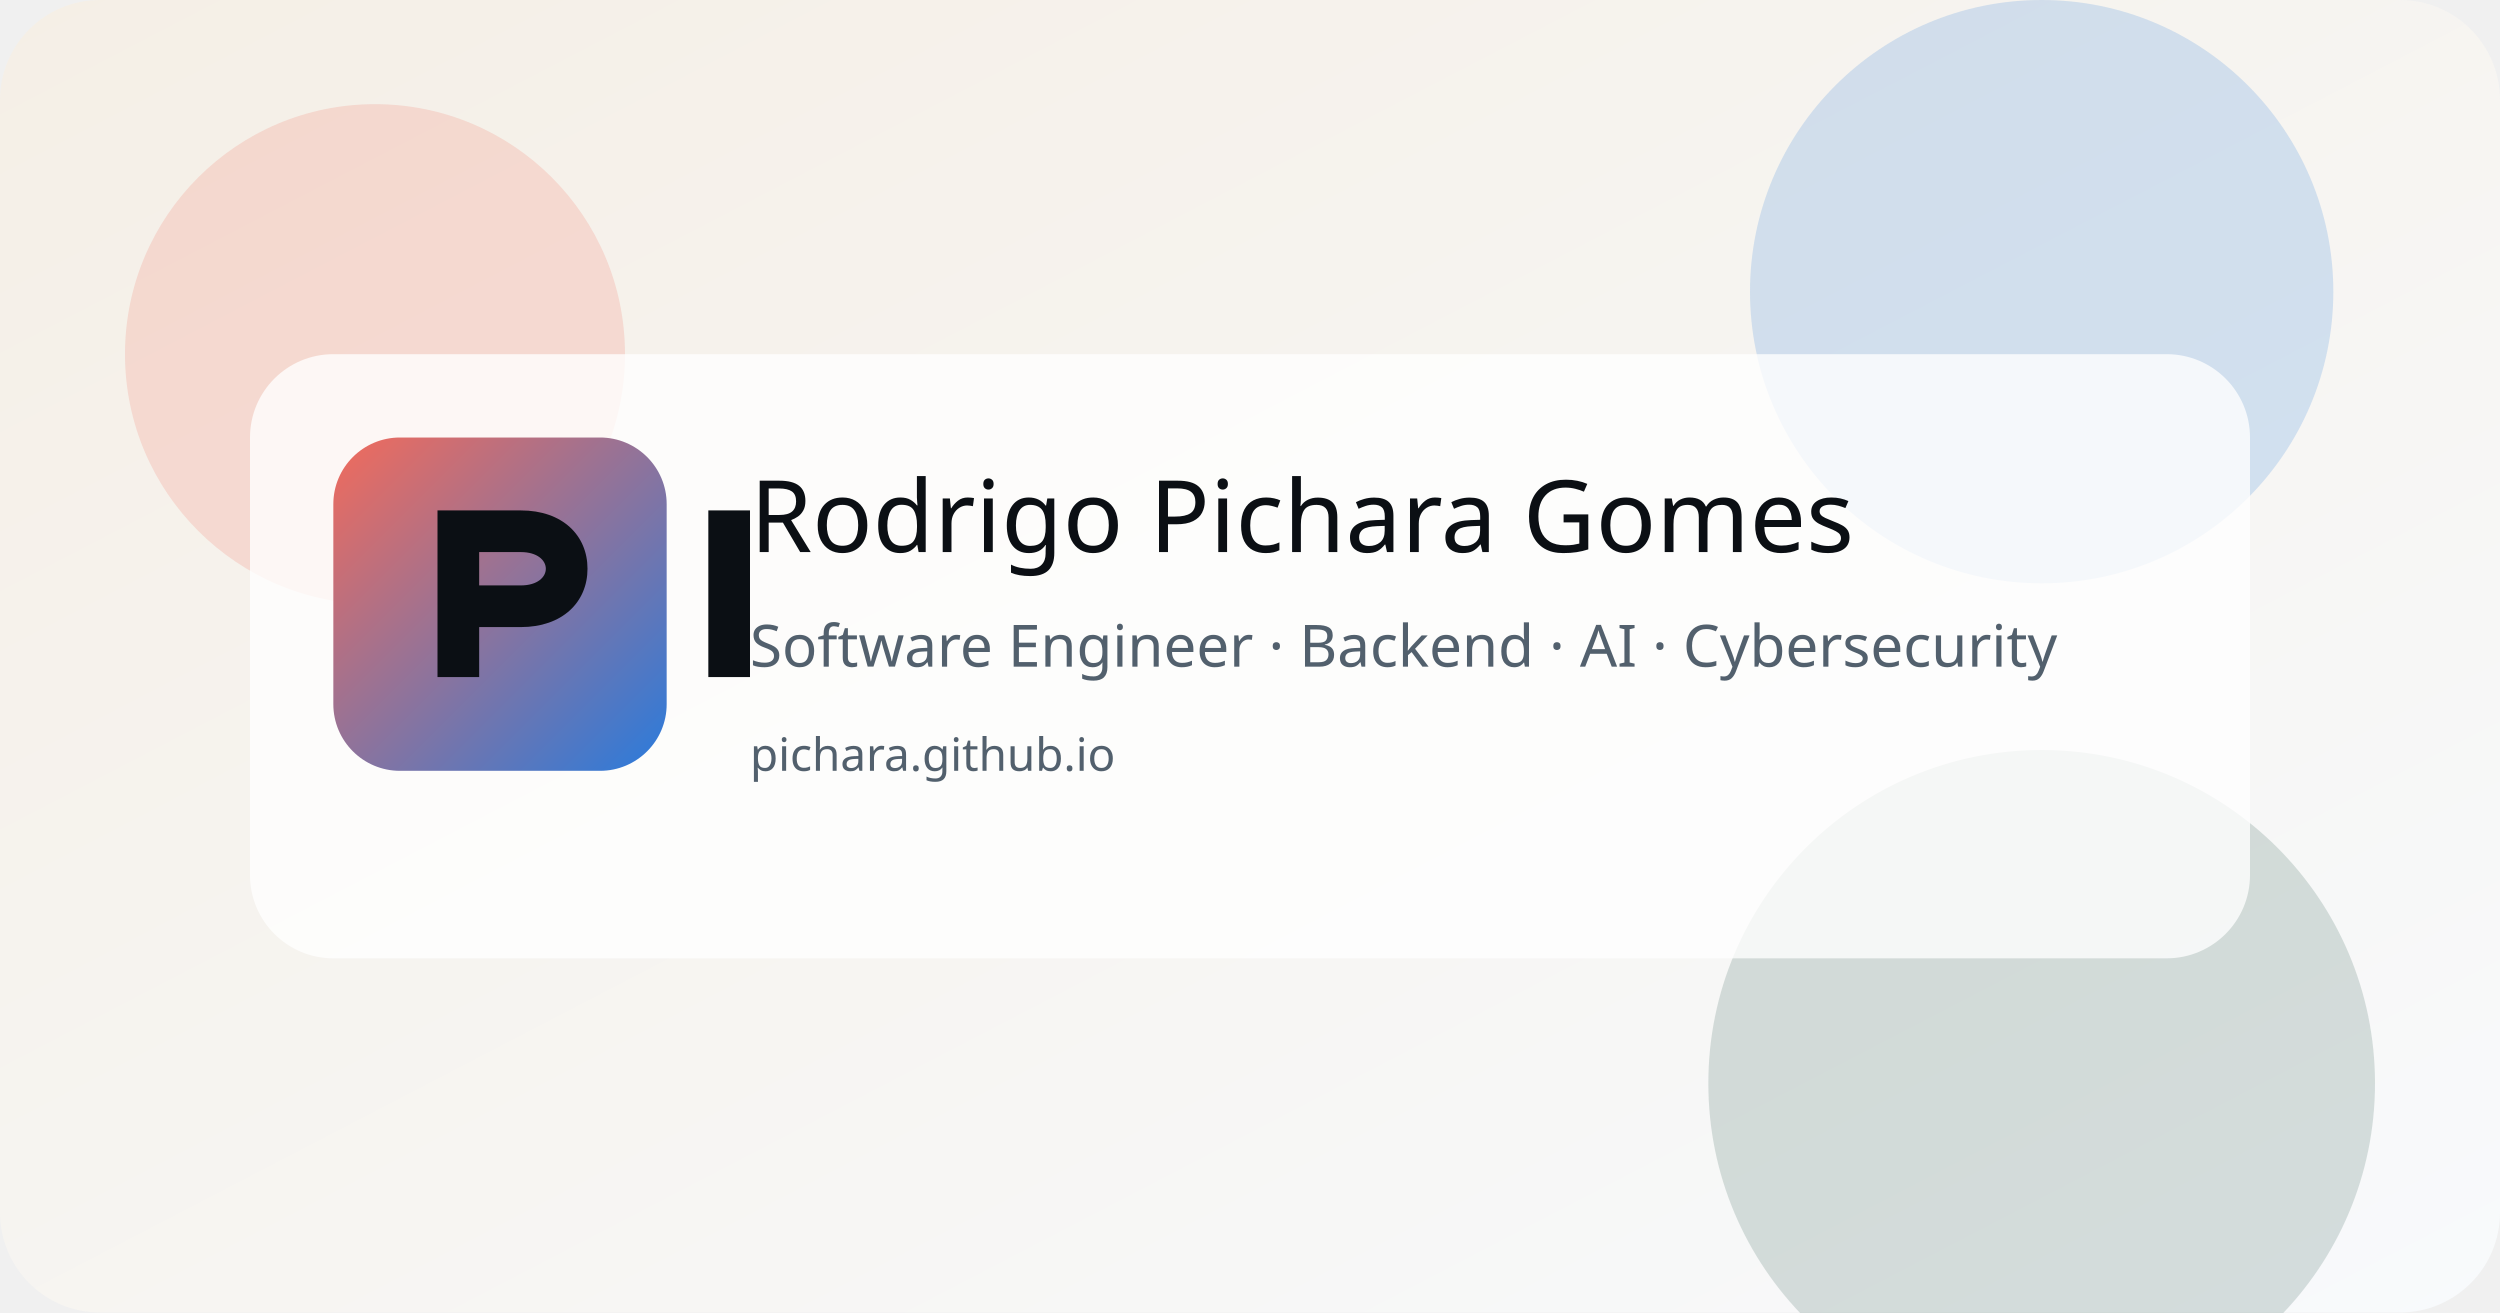
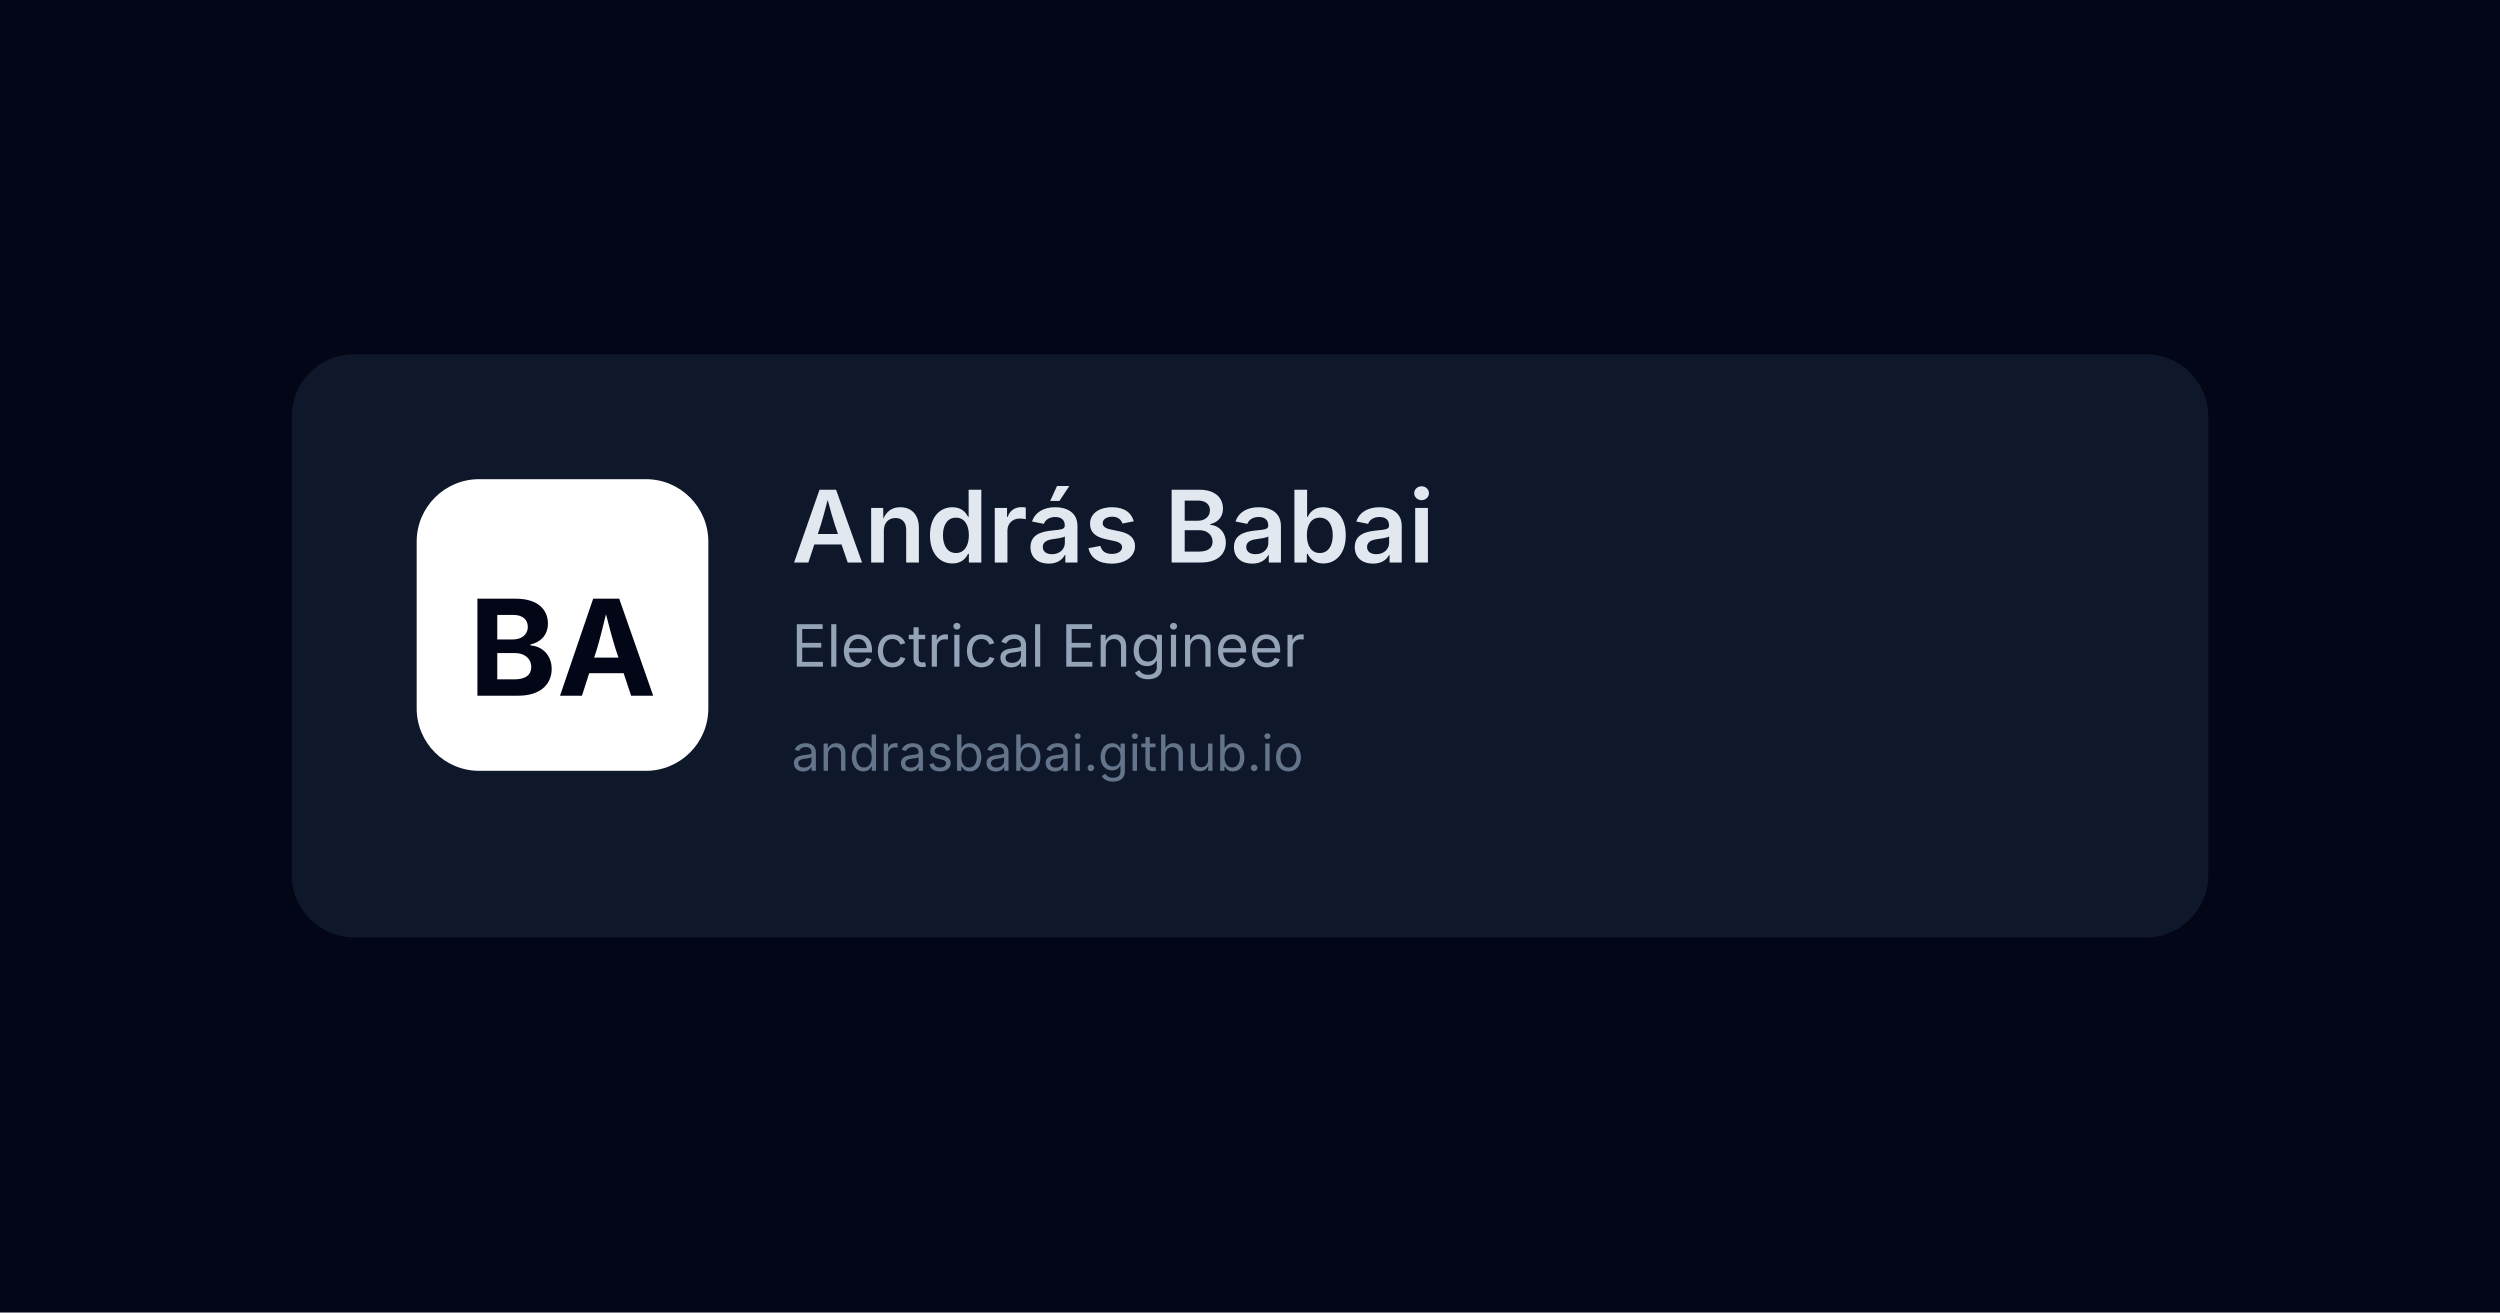
- <svg xmlns="http://www.w3.org/2000/svg" width="1200" height="630" viewBox="0 0 1200 630" fill="none">
-   <defs>
-     <linearGradient id="bg" x1="0" y1="0" x2="1" y2="1">
-       <stop offset="0%" stop-color="#f5efe6" />
-       <stop offset="100%" stop-color="#f8fafc" />
-     </linearGradient>
-     <linearGradient id="accent" x1="0" y1="0" x2="1" y2="1">
-       <stop offset="0%" stop-color="#f26b5b" />
-       <stop offset="100%" stop-color="#2a7bdc" />
-     </linearGradient>
-   </defs>
-   <rect width="1200" height="630" rx="48" fill="url(#bg)" />
-   <circle cx="180" cy="170" r="120" fill="rgba(242,107,91,0.18)" />
-   <circle cx="980" cy="140" r="140" fill="rgba(42,123,220,0.18)" />
-   <circle cx="980" cy="520" r="160" fill="rgba(47,93,80,0.18)" />
-   <rect x="120" y="170" width="960" height="290" rx="40" fill="white" fill-opacity="0.78" />
-   <rect x="160" y="210" width="160" height="160" rx="32" fill="url(#accent)" />
-   <path d="M210 325v-80h40c20 0 32 12 32 28s-12 28-32 28h-20v24h-20zm20-44h20c8 0 12-4 12-8s-4-8-12-8h-20v16zm110 44v-80h20v80h-20z" fill="#0b0f14" />
-   <text x="360" y="265" font-family="Space Grotesk, sans-serif" font-size="48" fill="#0b0f14">Rodrigo Pichara Gomes</text>
-   <text x="360" y="320" font-family="IBM Plex Sans, sans-serif" font-size="28" fill="#52606d">Software Engineer · Backend · AI · Cybersecurity</text>
-   <text x="360" y="370" font-family="IBM Plex Sans, sans-serif" font-size="22" fill="#52606d">pichara.github.io</text>
+ <svg xmlns="http://www.w3.org/2000/svg" width="1200" height="630" viewBox="0 0 1200 630">
+   <rect width="1200" height="630" fill="#020617" />
+   <rect x="140" y="170" width="920" height="280" rx="30" fill="#0f172a" />
+   <rect x="200" y="230" width="140" height="140" rx="30" fill="#ffffff" />
+   <text x="270" y="310" text-anchor="middle" dominant-baseline="middle" font-family="Inter, Arial, Helvetica, sans-serif" font-size="64" font-weight="700" fill="#020617">
+     BA
+   </text>
+   <text x="380" y="270" font-family="Inter, Arial, Helvetica, sans-serif" font-size="48" font-weight="600" fill="#e2e8f0">
+     András Babai
+   </text>
+   <text x="380" y="320" font-family="Inter, Arial, Helvetica, sans-serif" font-size="28" fill="#94a3b8">
+     Electrical Engineer
+   </text>
+   <text x="380" y="370" font-family="Inter, Arial, Helvetica, sans-serif" font-size="24" fill="#64748b">
+     andrasbabai.github.io
+   </text>
</svg>
